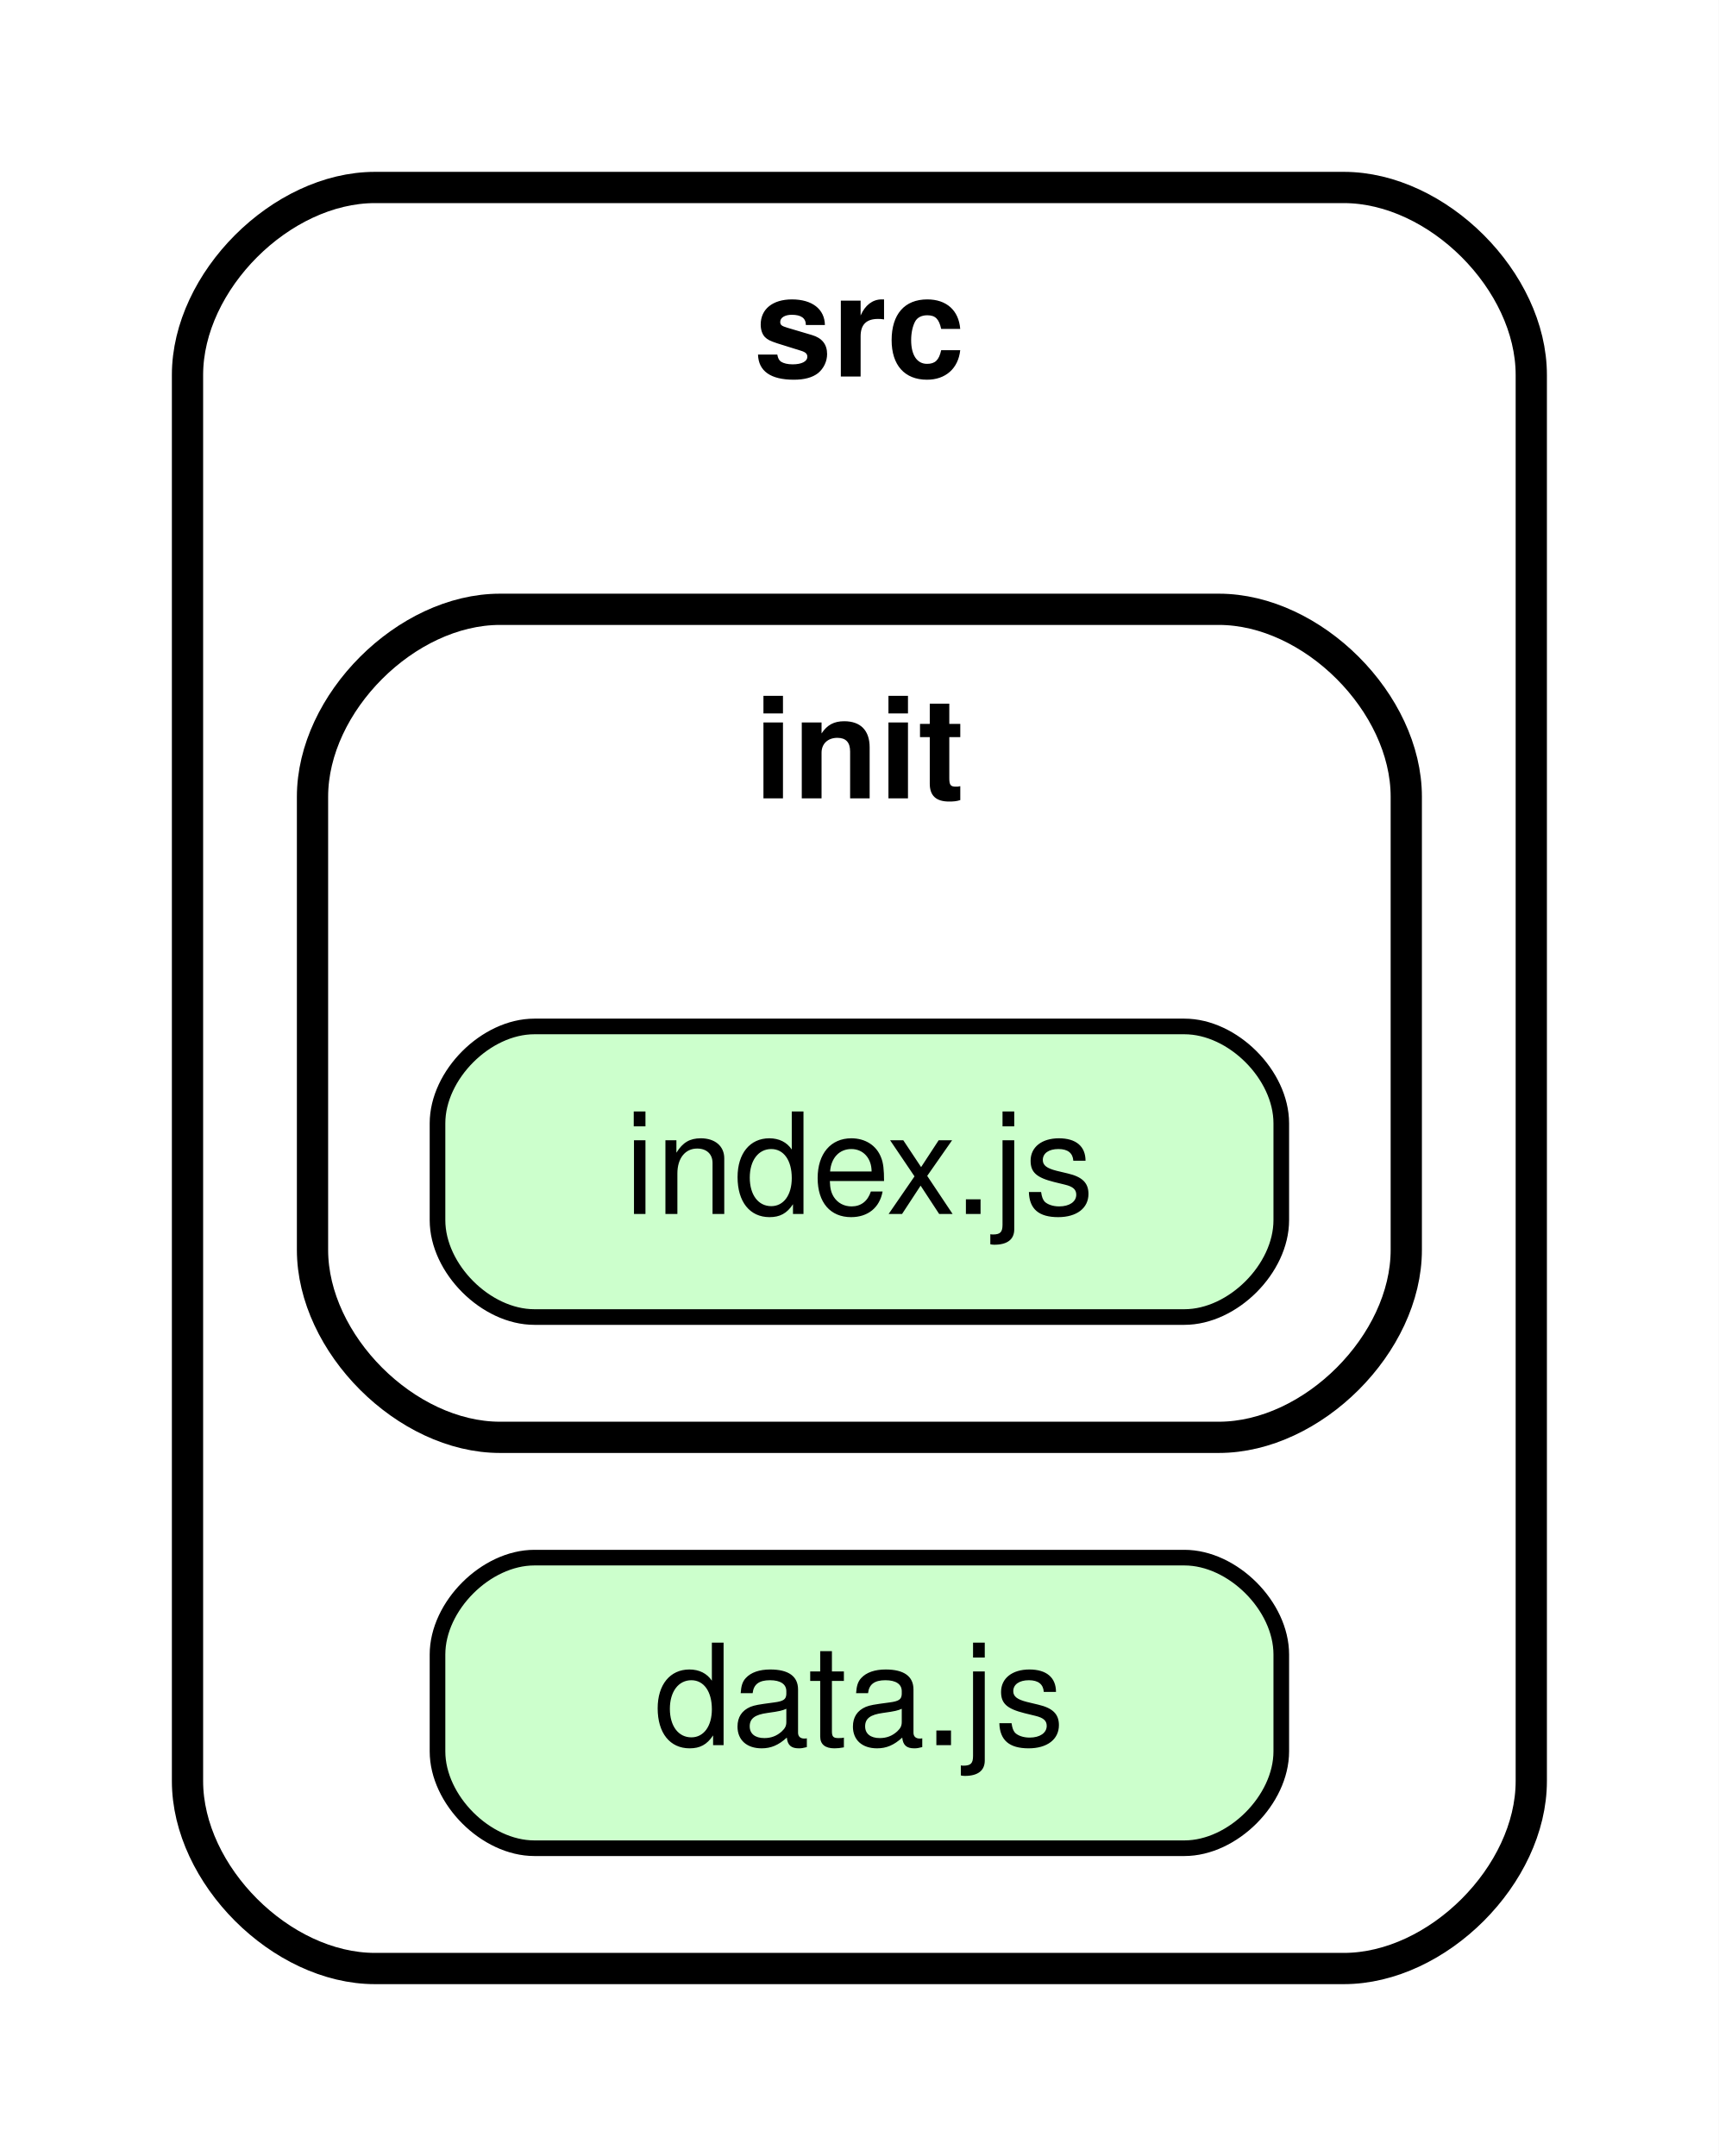
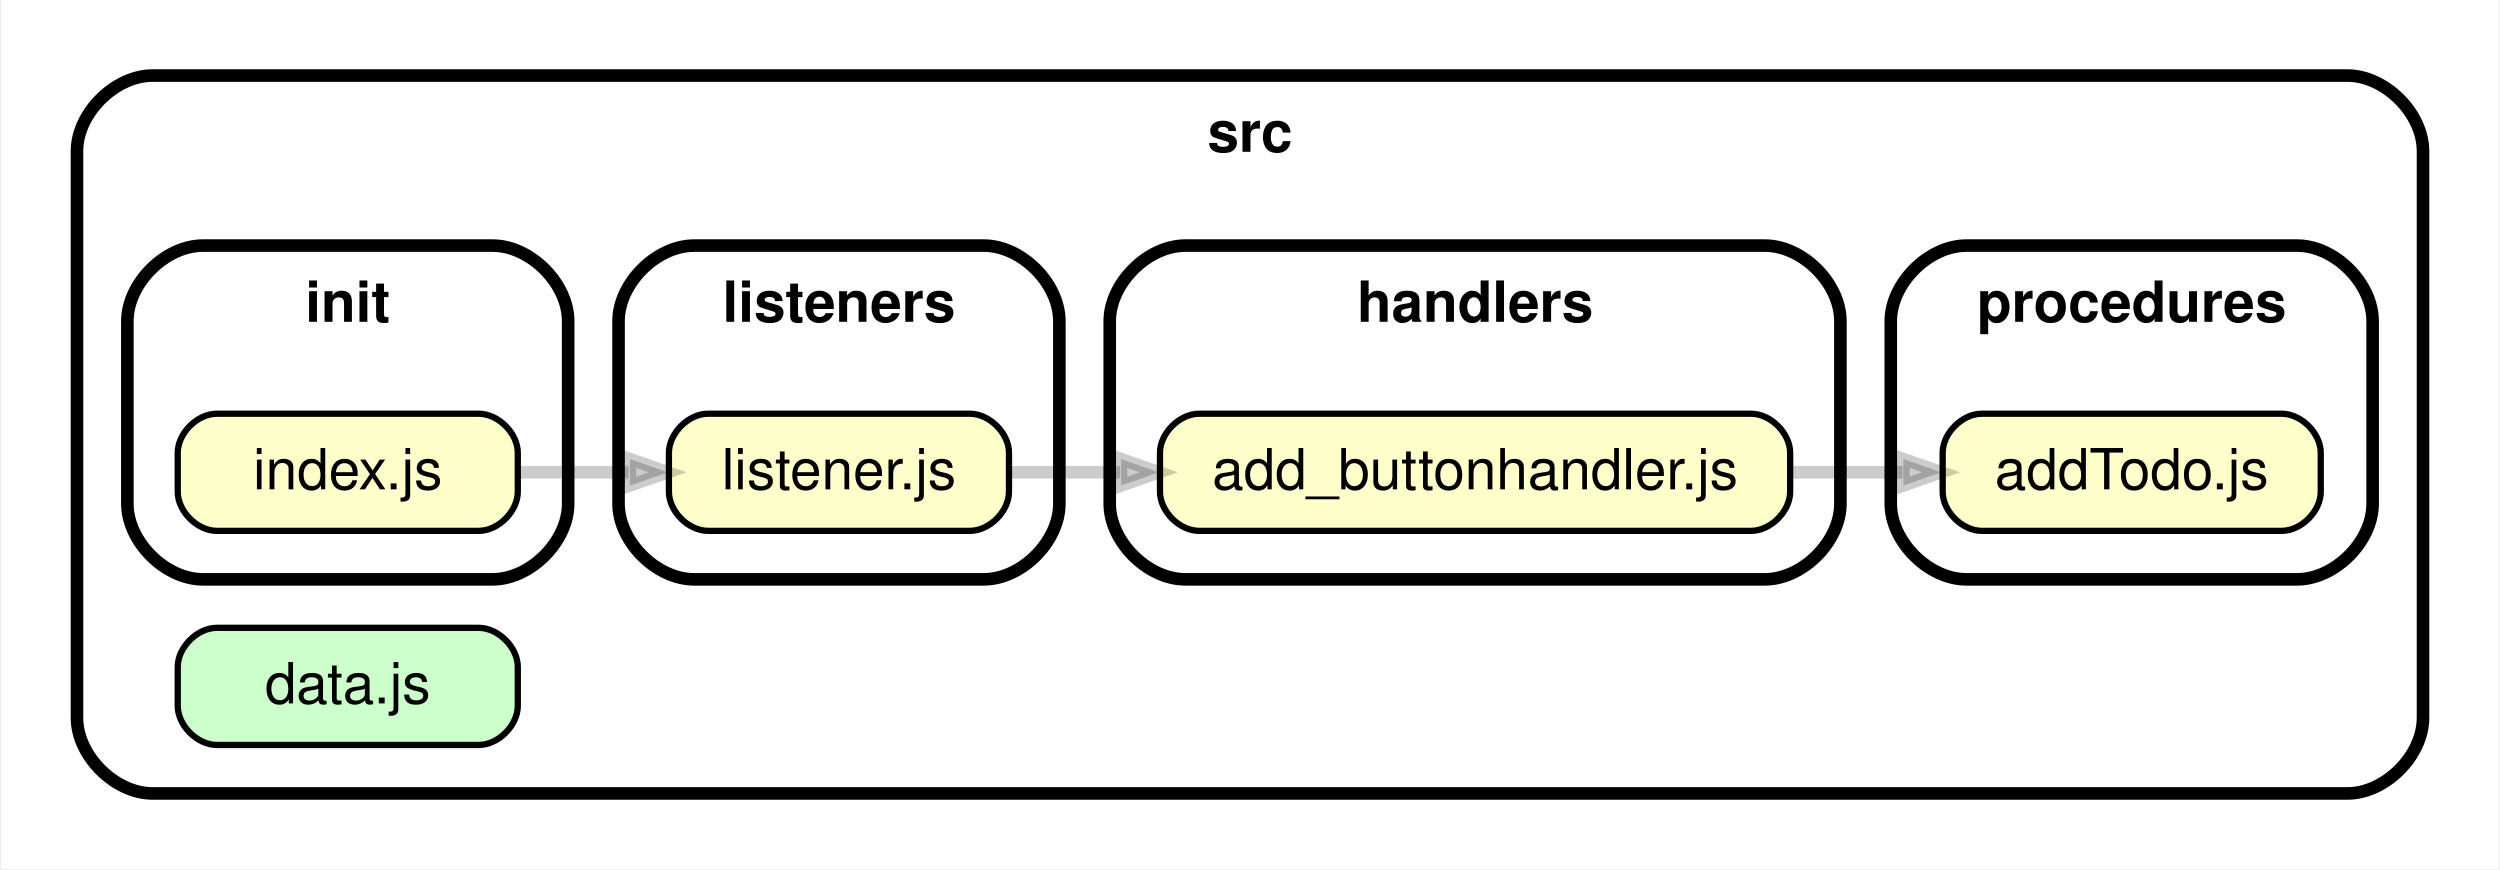
- <svg xmlns="http://www.w3.org/2000/svg" xmlns:xlink="http://www.w3.org/1999/xlink" width="110pt" height="138pt" viewBox="0.00 0.00 110.00 138.00">
+ <svg xmlns="http://www.w3.org/2000/svg" xmlns:xlink="http://www.w3.org/1999/xlink" width="397pt" height="138pt" viewBox="0.00 0.00 396.55 138.00">
  <g id="graph0" class="graph" transform="scale(1 1) rotate(0) translate(4 134)">
-     <polygon fill="white" stroke="transparent" points="-4,4 -4,-134 106,-134 106,4 -4,4" />
+     <polygon fill="white" stroke="transparent" points="-4,4 -4,-134 392.55,-134 392.55,4 -4,4" />
    <g id="clust1" class="cluster">
-       <path fill="#ffffff" stroke="black" stroke-width="2" d="M20,-8C20,-8 82,-8 82,-8 88,-8 94,-14 94,-20 94,-20 94,-110 94,-110 94,-116 88,-122 82,-122 82,-122 20,-122 20,-122 14,-122 8,-116 8,-110 8,-110 8,-20 8,-20 8,-14 14,-8 20,-8" />
-       <text text-anchor="middle" x="51" y="-109.9" font-family="Helvetica,sans-Serif" font-weight="bold" font-size="9.00">src</text>
+       <path fill="#ffffff" stroke="black" stroke-width="2" d="M20,-8C20,-8 368.55,-8 368.55,-8 374.55,-8 380.55,-14 380.55,-20 380.55,-20 380.55,-110 380.55,-110 380.55,-116 374.55,-122 368.55,-122 368.55,-122 20,-122 20,-122 14,-122 8,-116 8,-110 8,-110 8,-20 8,-20 8,-14 14,-8 20,-8" />
+       <text text-anchor="middle" x="194.27" y="-109.9" font-family="Helvetica,sans-Serif" font-weight="bold" font-size="9.00">src</text>
    </g>
    <g id="clust2" class="cluster">
+       <path fill="#ffffff" stroke="black" stroke-width="2" d="M184,-42C184,-42 276.03,-42 276.03,-42 282.03,-42 288.03,-48 288.03,-54 288.03,-54 288.03,-83 288.03,-83 288.03,-89 282.03,-95 276.03,-95 276.03,-95 184,-95 184,-95 178,-95 172,-89 172,-83 172,-83 172,-54 172,-54 172,-48 178,-42 184,-42" />
+       <text text-anchor="middle" x="230.02" y="-82.9" font-family="Helvetica,sans-Serif" font-weight="bold" font-size="9.00">handlers</text>
+     </g>
+     <g id="clust3" class="cluster">
      <path fill="#ffffff" stroke="black" stroke-width="2" d="M28,-42C28,-42 74,-42 74,-42 80,-42 86,-48 86,-54 86,-54 86,-83 86,-83 86,-89 80,-95 74,-95 74,-95 28,-95 28,-95 22,-95 16,-89 16,-83 16,-83 16,-54 16,-54 16,-48 22,-42 28,-42" />
      <text text-anchor="middle" x="51" y="-82.9" font-family="Helvetica,sans-Serif" font-weight="bold" font-size="9.00">init</text>
+     </g>
+     <g id="clust4" class="cluster">
+       <path fill="#ffffff" stroke="black" stroke-width="2" d="M106,-42C106,-42 152,-42 152,-42 158,-42 164,-48 164,-54 164,-54 164,-83 164,-83 164,-89 158,-95 152,-95 152,-95 106,-95 106,-95 100,-95 94,-89 94,-83 94,-83 94,-54 94,-54 94,-48 100,-42 106,-42" />
+       <text text-anchor="middle" x="129" y="-82.9" font-family="Helvetica,sans-Serif" font-weight="bold" font-size="9.00">listeners</text>
+     </g>
+     <g id="clust5" class="cluster">
+       <path fill="#ffffff" stroke="black" stroke-width="2" d="M308.03,-42C308.03,-42 360.55,-42 360.55,-42 366.55,-42 372.55,-48 372.55,-54 372.55,-54 372.55,-83 372.55,-83 372.55,-89 366.55,-95 360.55,-95 360.55,-95 308.03,-95 308.03,-95 302.03,-95 296.03,-89 296.03,-83 296.03,-83 296.03,-54 296.03,-54 296.03,-48 302.03,-42 308.03,-42" />
+       <text text-anchor="middle" x="334.29" y="-82.9" font-family="Helvetica,sans-Serif" font-weight="bold" font-size="9.00">procedures</text>
    </g>
    <g id="node1" class="node">
      <g id="a_node1">
        <a xlink:href="../src/data.js" xlink:title="data.js">
          <path fill="#ccffcc" stroke="black" d="M71.8,-34.3C71.8,-34.3 30.2,-34.3 30.2,-34.3 27.1,-34.3 24,-31.2 24,-28.1 24,-28.1 24,-21.9 24,-21.9 24,-18.8 27.1,-15.7 30.2,-15.7 30.2,-15.7 71.8,-15.7 71.8,-15.7 74.9,-15.7 78,-18.8 78,-21.9 78,-21.9 78,-28.1 78,-28.1 78,-31.2 74.9,-34.3 71.8,-34.3" />
          <text text-anchor="middle" x="51" y="-22.3" font-family="Helvetica,sans-Serif" font-size="9.00">data.js</text>
        </a>
      </g>
    </g>
    <g id="node2" class="node">
      <g id="a_node2">
+         <a xlink:href="../src/handlers/add_buttonhandler.js" xlink:title="add_buttonhandler.js">
+           <path fill="#ffffcc" stroke="black" d="M273.85,-68.3C273.85,-68.3 186.18,-68.3 186.18,-68.3 183.08,-68.3 179.98,-65.2 179.98,-62.1 179.98,-62.1 179.98,-55.9 179.98,-55.9 179.98,-52.8 183.08,-49.7 186.18,-49.7 186.18,-49.7 273.85,-49.7 273.85,-49.7 276.95,-49.7 280.05,-52.8 280.05,-55.9 280.05,-55.9 280.05,-62.1 280.05,-62.1 280.05,-65.2 276.95,-68.3 273.85,-68.3" />
+           <text text-anchor="middle" x="230.02" y="-56.3" font-family="Helvetica,sans-Serif" font-size="9.00">add_buttonhandler.js</text>
+         </a>
+       </g>
+     </g>
+     <g id="node3" class="node">
+       <g id="a_node3">
+         <a xlink:href="../src/procedures/addTodo.js" xlink:title="addTodo.js">
+           <path fill="#ffffcc" stroke="black" d="M358.11,-68.3C358.11,-68.3 310.48,-68.3 310.48,-68.3 307.37,-68.3 304.27,-65.2 304.27,-62.1 304.27,-62.1 304.27,-55.9 304.27,-55.9 304.27,-52.8 307.37,-49.7 310.48,-49.7 310.48,-49.7 358.11,-49.7 358.11,-49.7 361.21,-49.7 364.31,-52.8 364.31,-55.9 364.31,-55.9 364.31,-62.1 364.31,-62.1 364.31,-65.2 361.21,-68.3 358.11,-68.3" />
+           <text text-anchor="middle" x="334.29" y="-56.3" font-family="Helvetica,sans-Serif" font-size="9.00">addTodo.js</text>
+         </a>
+       </g>
+     </g>
+     <g id="edge1" class="edge">
+       <path fill="none" stroke="#000000" stroke-width="2" stroke-opacity="0.2" d="M280.06,-59C286.08,-59 292.14,-59 297.91,-59" />
+       <polygon fill="#000000" fill-opacity="0.2" stroke="#000000" stroke-width="2" stroke-opacity="0.2" points="298.03,-61.1 304.03,-59 298.03,-56.9 298.03,-61.1" />
+     </g>
+     <g id="node4" class="node">
+       <g id="a_node4">
        <a xlink:href="../src/init/index.js" xlink:title="index.js">
-           <path fill="#ccffcc" stroke="black" d="M71.8,-68.3C71.8,-68.3 30.2,-68.3 30.2,-68.3 27.1,-68.3 24,-65.2 24,-62.1 24,-62.1 24,-55.9 24,-55.9 24,-52.8 27.1,-49.7 30.2,-49.7 30.2,-49.7 71.8,-49.7 71.8,-49.7 74.9,-49.7 78,-52.8 78,-55.9 78,-55.9 78,-62.1 78,-62.1 78,-65.2 74.9,-68.3 71.8,-68.3" />
+           <path fill="#ffffcc" stroke="black" d="M71.8,-68.3C71.8,-68.3 30.2,-68.3 30.2,-68.3 27.1,-68.3 24,-65.2 24,-62.1 24,-62.1 24,-55.9 24,-55.9 24,-52.8 27.1,-49.7 30.2,-49.7 30.2,-49.7 71.8,-49.7 71.8,-49.7 74.9,-49.7 78,-52.8 78,-55.9 78,-55.9 78,-62.1 78,-62.1 78,-65.2 74.9,-68.3 71.8,-68.3" />
          <text text-anchor="middle" x="51" y="-56.3" font-family="Helvetica,sans-Serif" font-size="9.00">index.js</text>
        </a>
      </g>
    </g>
+     <g id="node5" class="node">
+       <g id="a_node5">
+         <a xlink:href="../src/listeners/listener.js" xlink:title="listener.js">
+           <path fill="#ffffcc" stroke="black" d="M149.8,-68.3C149.8,-68.3 108.2,-68.3 108.2,-68.3 105.1,-68.3 102,-65.2 102,-62.1 102,-62.1 102,-55.9 102,-55.9 102,-52.8 105.1,-49.7 108.2,-49.7 108.2,-49.7 149.8,-49.7 149.8,-49.7 152.9,-49.7 156,-52.8 156,-55.9 156,-55.9 156,-62.1 156,-62.1 156,-65.2 152.9,-68.3 149.8,-68.3" />
+           <text text-anchor="middle" x="129" y="-56.3" font-family="Helvetica,sans-Serif" font-size="9.00">listener.js</text>
+         </a>
+       </g>
+     </g>
+     <g id="edge2" class="edge">
+       <path fill="none" stroke="#000000" stroke-width="2" stroke-opacity="0.2" d="M78.15,-59C83.77,-59 89.76,-59 95.58,-59" />
+       <polygon fill="#000000" fill-opacity="0.2" stroke="#000000" stroke-width="2" stroke-opacity="0.2" points="95.8,-61.1 101.8,-59 95.8,-56.9 95.8,-61.1" />
+     </g>
+     <g id="edge3" class="edge">
+       <path fill="none" stroke="#000000" stroke-width="2" stroke-opacity="0.2" d="M156.02,-59C161.52,-59 167.52,-59 173.65,-59" />
+       <polygon fill="#000000" fill-opacity="0.2" stroke="#000000" stroke-width="2" stroke-opacity="0.2" points="173.8,-61.1 179.8,-59 173.8,-56.9 173.8,-61.1" />
+     </g>
  </g>
</svg>
